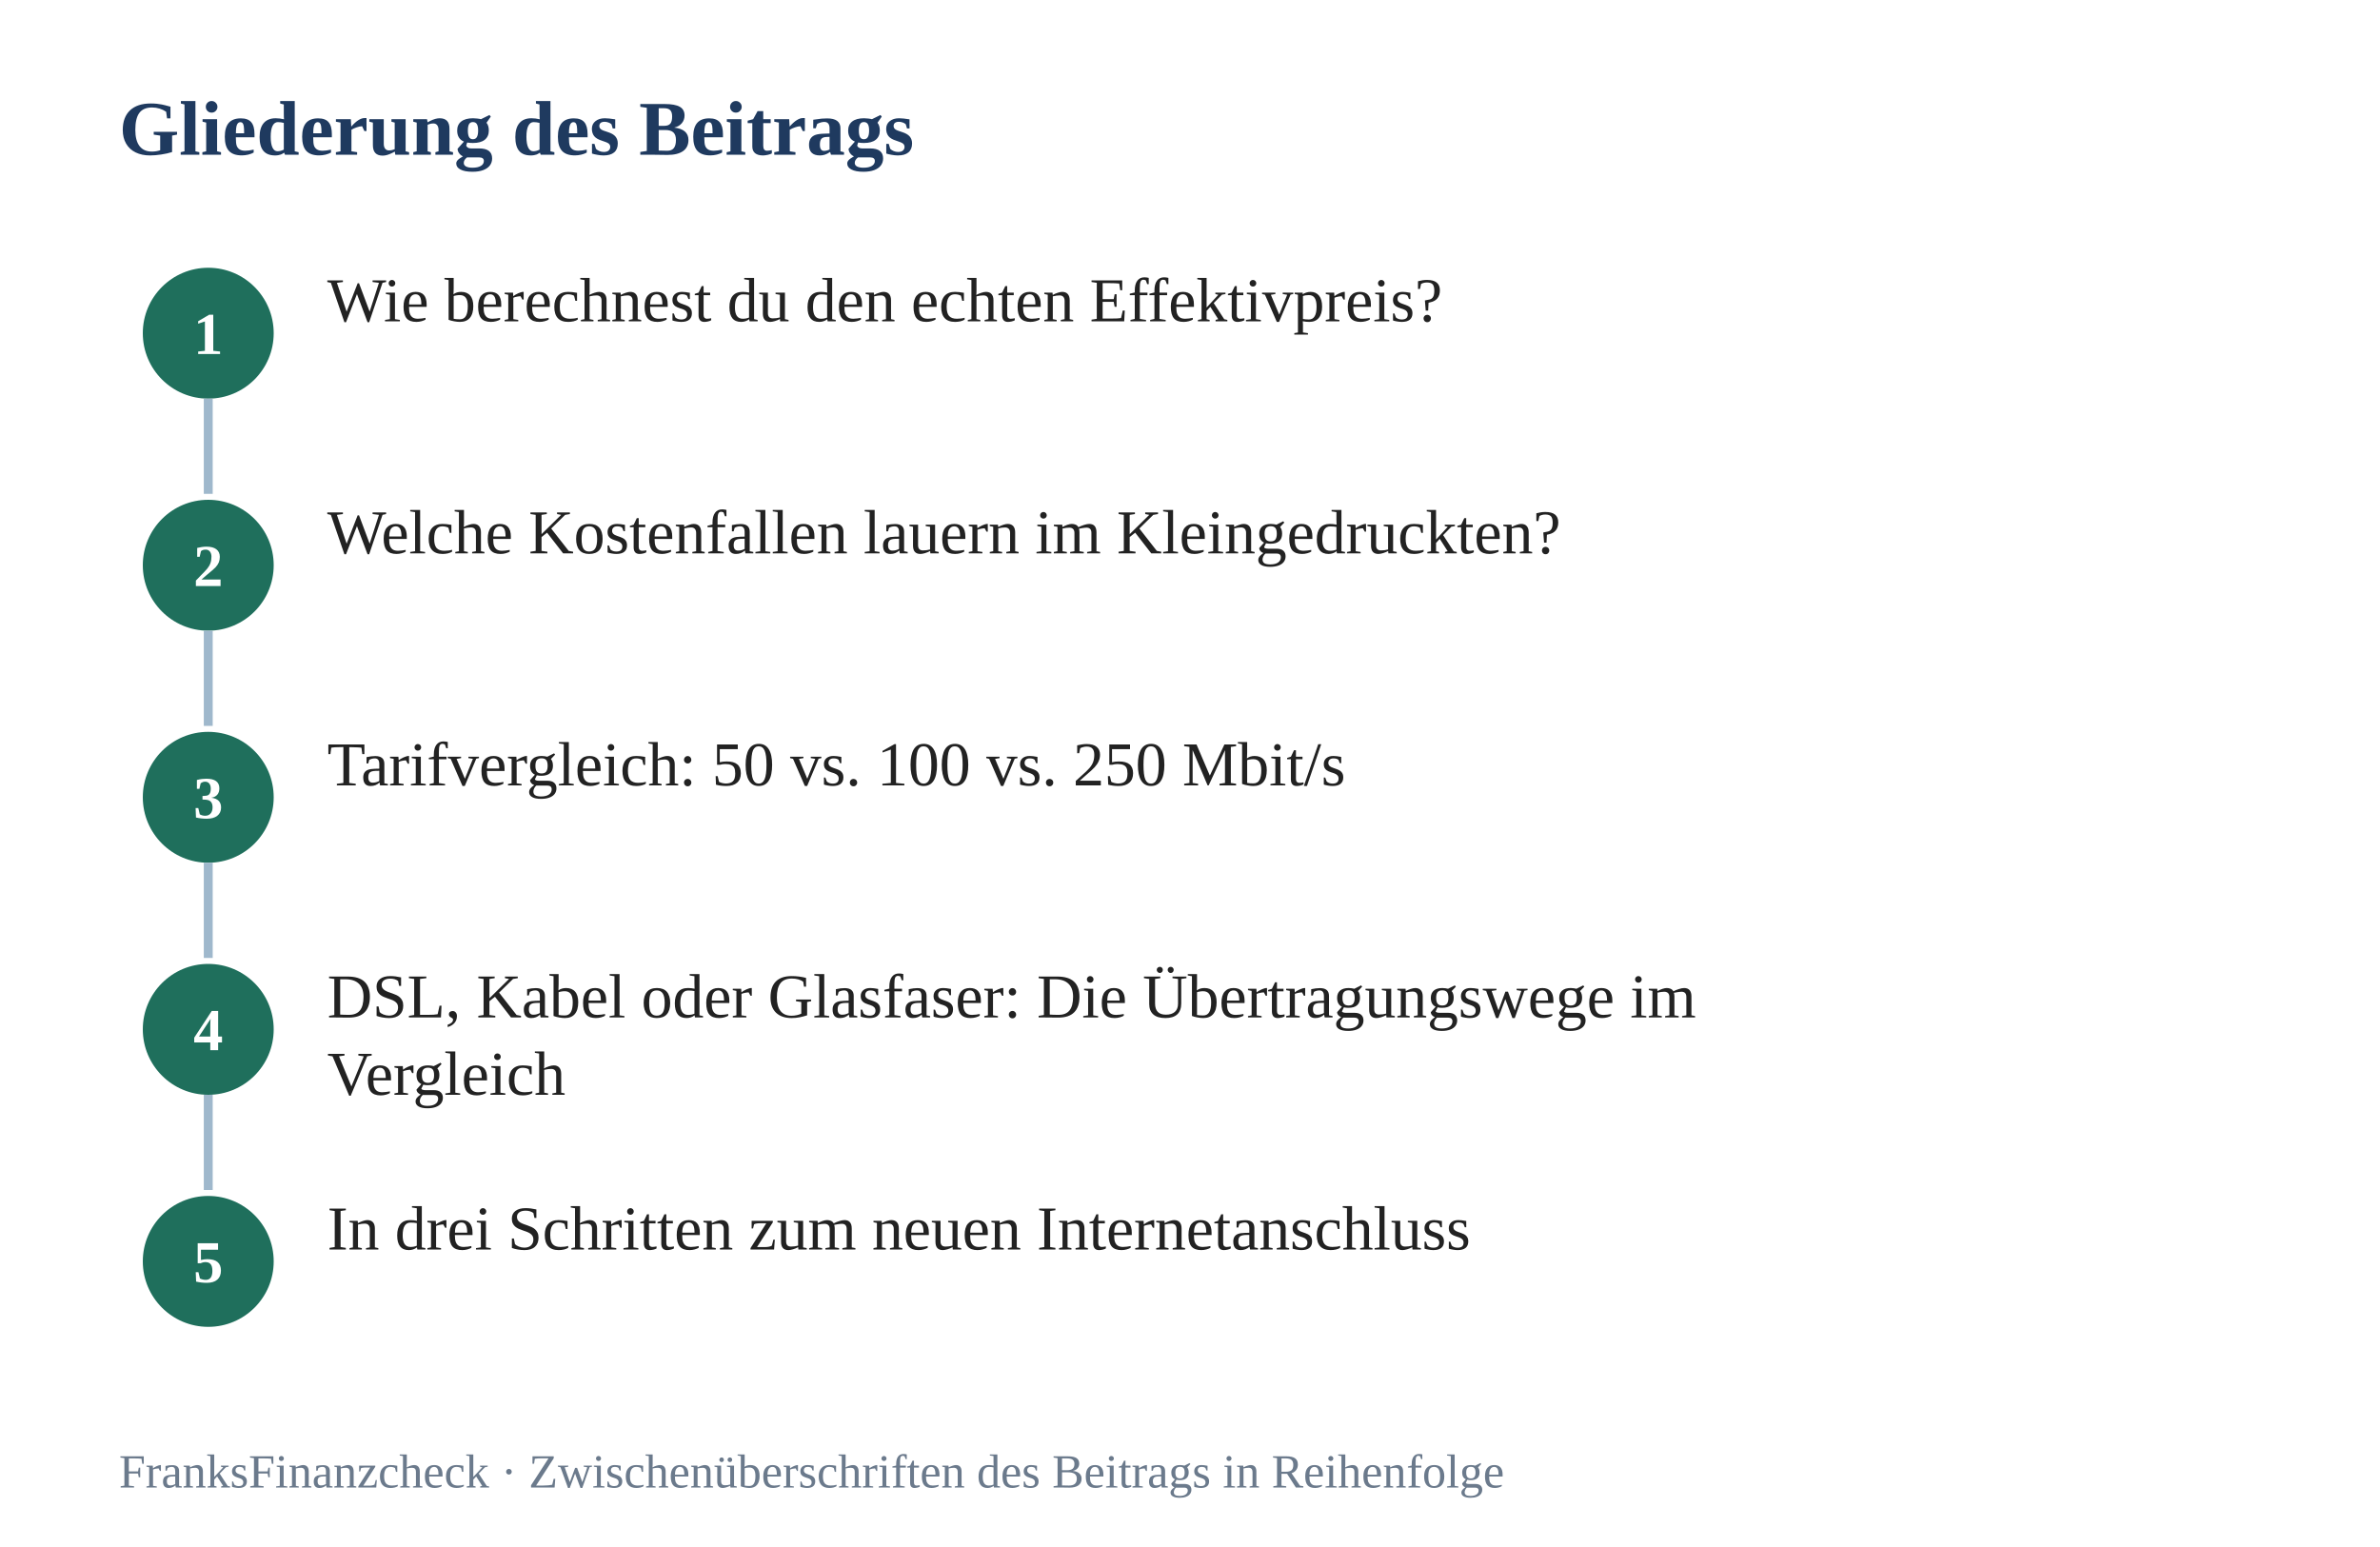
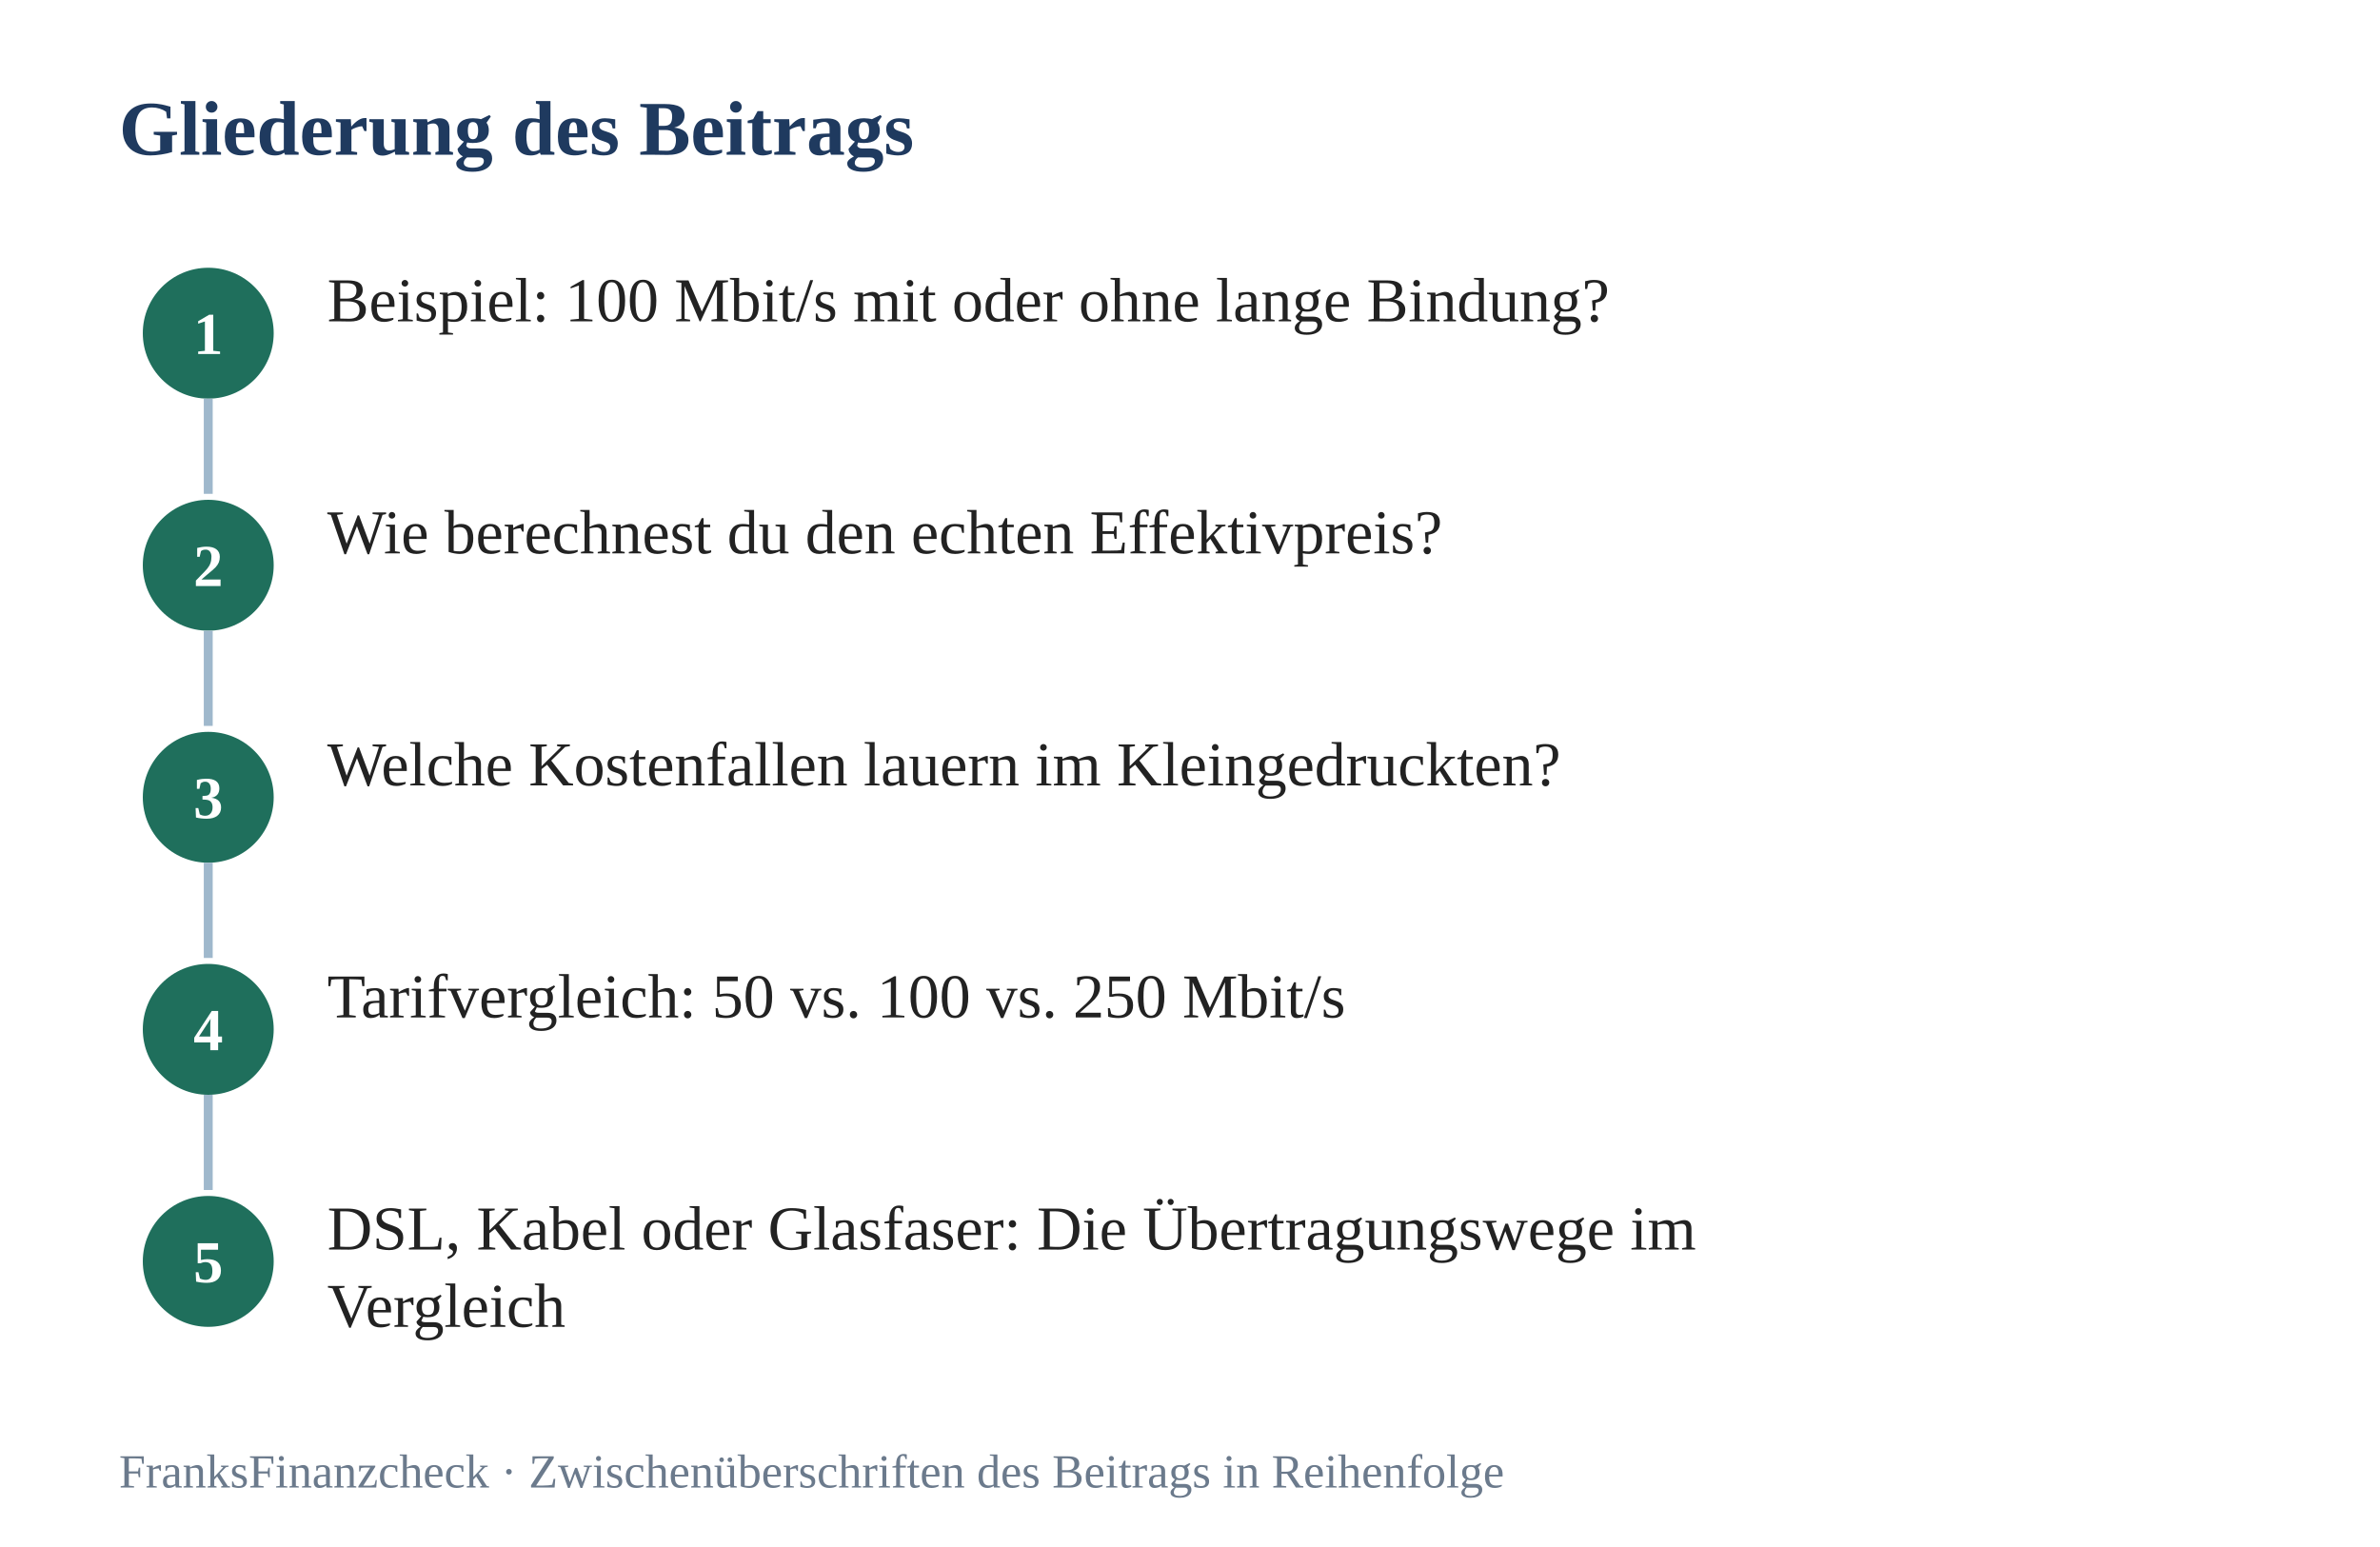
<svg xmlns="http://www.w3.org/2000/svg" width="800" height="520" viewBox="0 0 800 520" role="img" aria-label="Gliederung: DSL-Vergleich: So findest du den günstigsten Internettarif">
  <rect width="100%" height="100%" fill="#ffffff" />
  <text x="40" y="52" font-size="26" font-weight="700" fill="#1f3a5f">Gliederung des Beitrags</text>
  <circle cx="70" cy="112" r="22" fill="#1f6f5c" />
  <text x="70" y="119" font-size="20" font-weight="700" fill="#fff" text-anchor="middle">1</text>
-   <text x="110" y="108" font-size="21" fill="#222">Wie berechnest du den echten Effektivpreis?</text>
+   <text x="110" y="108" font-size="21" fill="#222">Beispiel: 100 Mbit/s mit oder ohne lange Bindung?</text>
  <line x1="70" y1="134" x2="70" y2="166" stroke="#9fb8cc" stroke-width="3" />
  <circle cx="70" cy="190" r="22" fill="#1f6f5c" />
  <text x="70" y="197" font-size="20" font-weight="700" fill="#fff" text-anchor="middle">2</text>
-   <text x="110" y="186" font-size="21" fill="#222">Welche Kostenfallen lauern im Kleingedruckten?</text>
+   <text x="110" y="186" font-size="21" fill="#222">Wie berechnest du den echten Effektivpreis?</text>
  <line x1="70" y1="212" x2="70" y2="244" stroke="#9fb8cc" stroke-width="3" />
  <circle cx="70" cy="268" r="22" fill="#1f6f5c" />
  <text x="70" y="275" font-size="20" font-weight="700" fill="#fff" text-anchor="middle">3</text>
-   <text x="110" y="264" font-size="21" fill="#222">Tarifvergleich: 50 vs. 100 vs. 250 Mbit/s</text>
+   <text x="110" y="264" font-size="21" fill="#222">Welche Kostenfallen lauern im Kleingedruckten?</text>
  <line x1="70" y1="290" x2="70" y2="322" stroke="#9fb8cc" stroke-width="3" />
  <circle cx="70" cy="346" r="22" fill="#1f6f5c" />
  <text x="70" y="353" font-size="20" font-weight="700" fill="#fff" text-anchor="middle">4</text>
-   <text x="110" y="342" font-size="21" fill="#222">DSL, Kabel oder Glasfaser: Die Übertragungswege im</text>
-   <text x="110" y="368" font-size="21" fill="#222">Vergleich</text>
+   <text x="110" y="342" font-size="21" fill="#222">Tarifvergleich: 50 vs. 100 vs. 250 Mbit/s</text>
  <line x1="70" y1="368" x2="70" y2="400" stroke="#9fb8cc" stroke-width="3" />
  <circle cx="70" cy="424" r="22" fill="#1f6f5c" />
  <text x="70" y="431" font-size="20" font-weight="700" fill="#fff" text-anchor="middle">5</text>
-   <text x="110" y="420" font-size="21" fill="#222">In drei Schritten zum neuen Internetanschluss</text>
+   <text x="110" y="420" font-size="21" fill="#222">DSL, Kabel oder Glasfaser: Die Übertragungswege im</text>
+   <text x="110" y="446" font-size="21" fill="#222">Vergleich</text>
  <text x="40" y="500" font-size="16" fill="#6b7a8c">FranksFinanzcheck · Zwischenüberschriften des Beitrags in Reihenfolge</text>
</svg>
